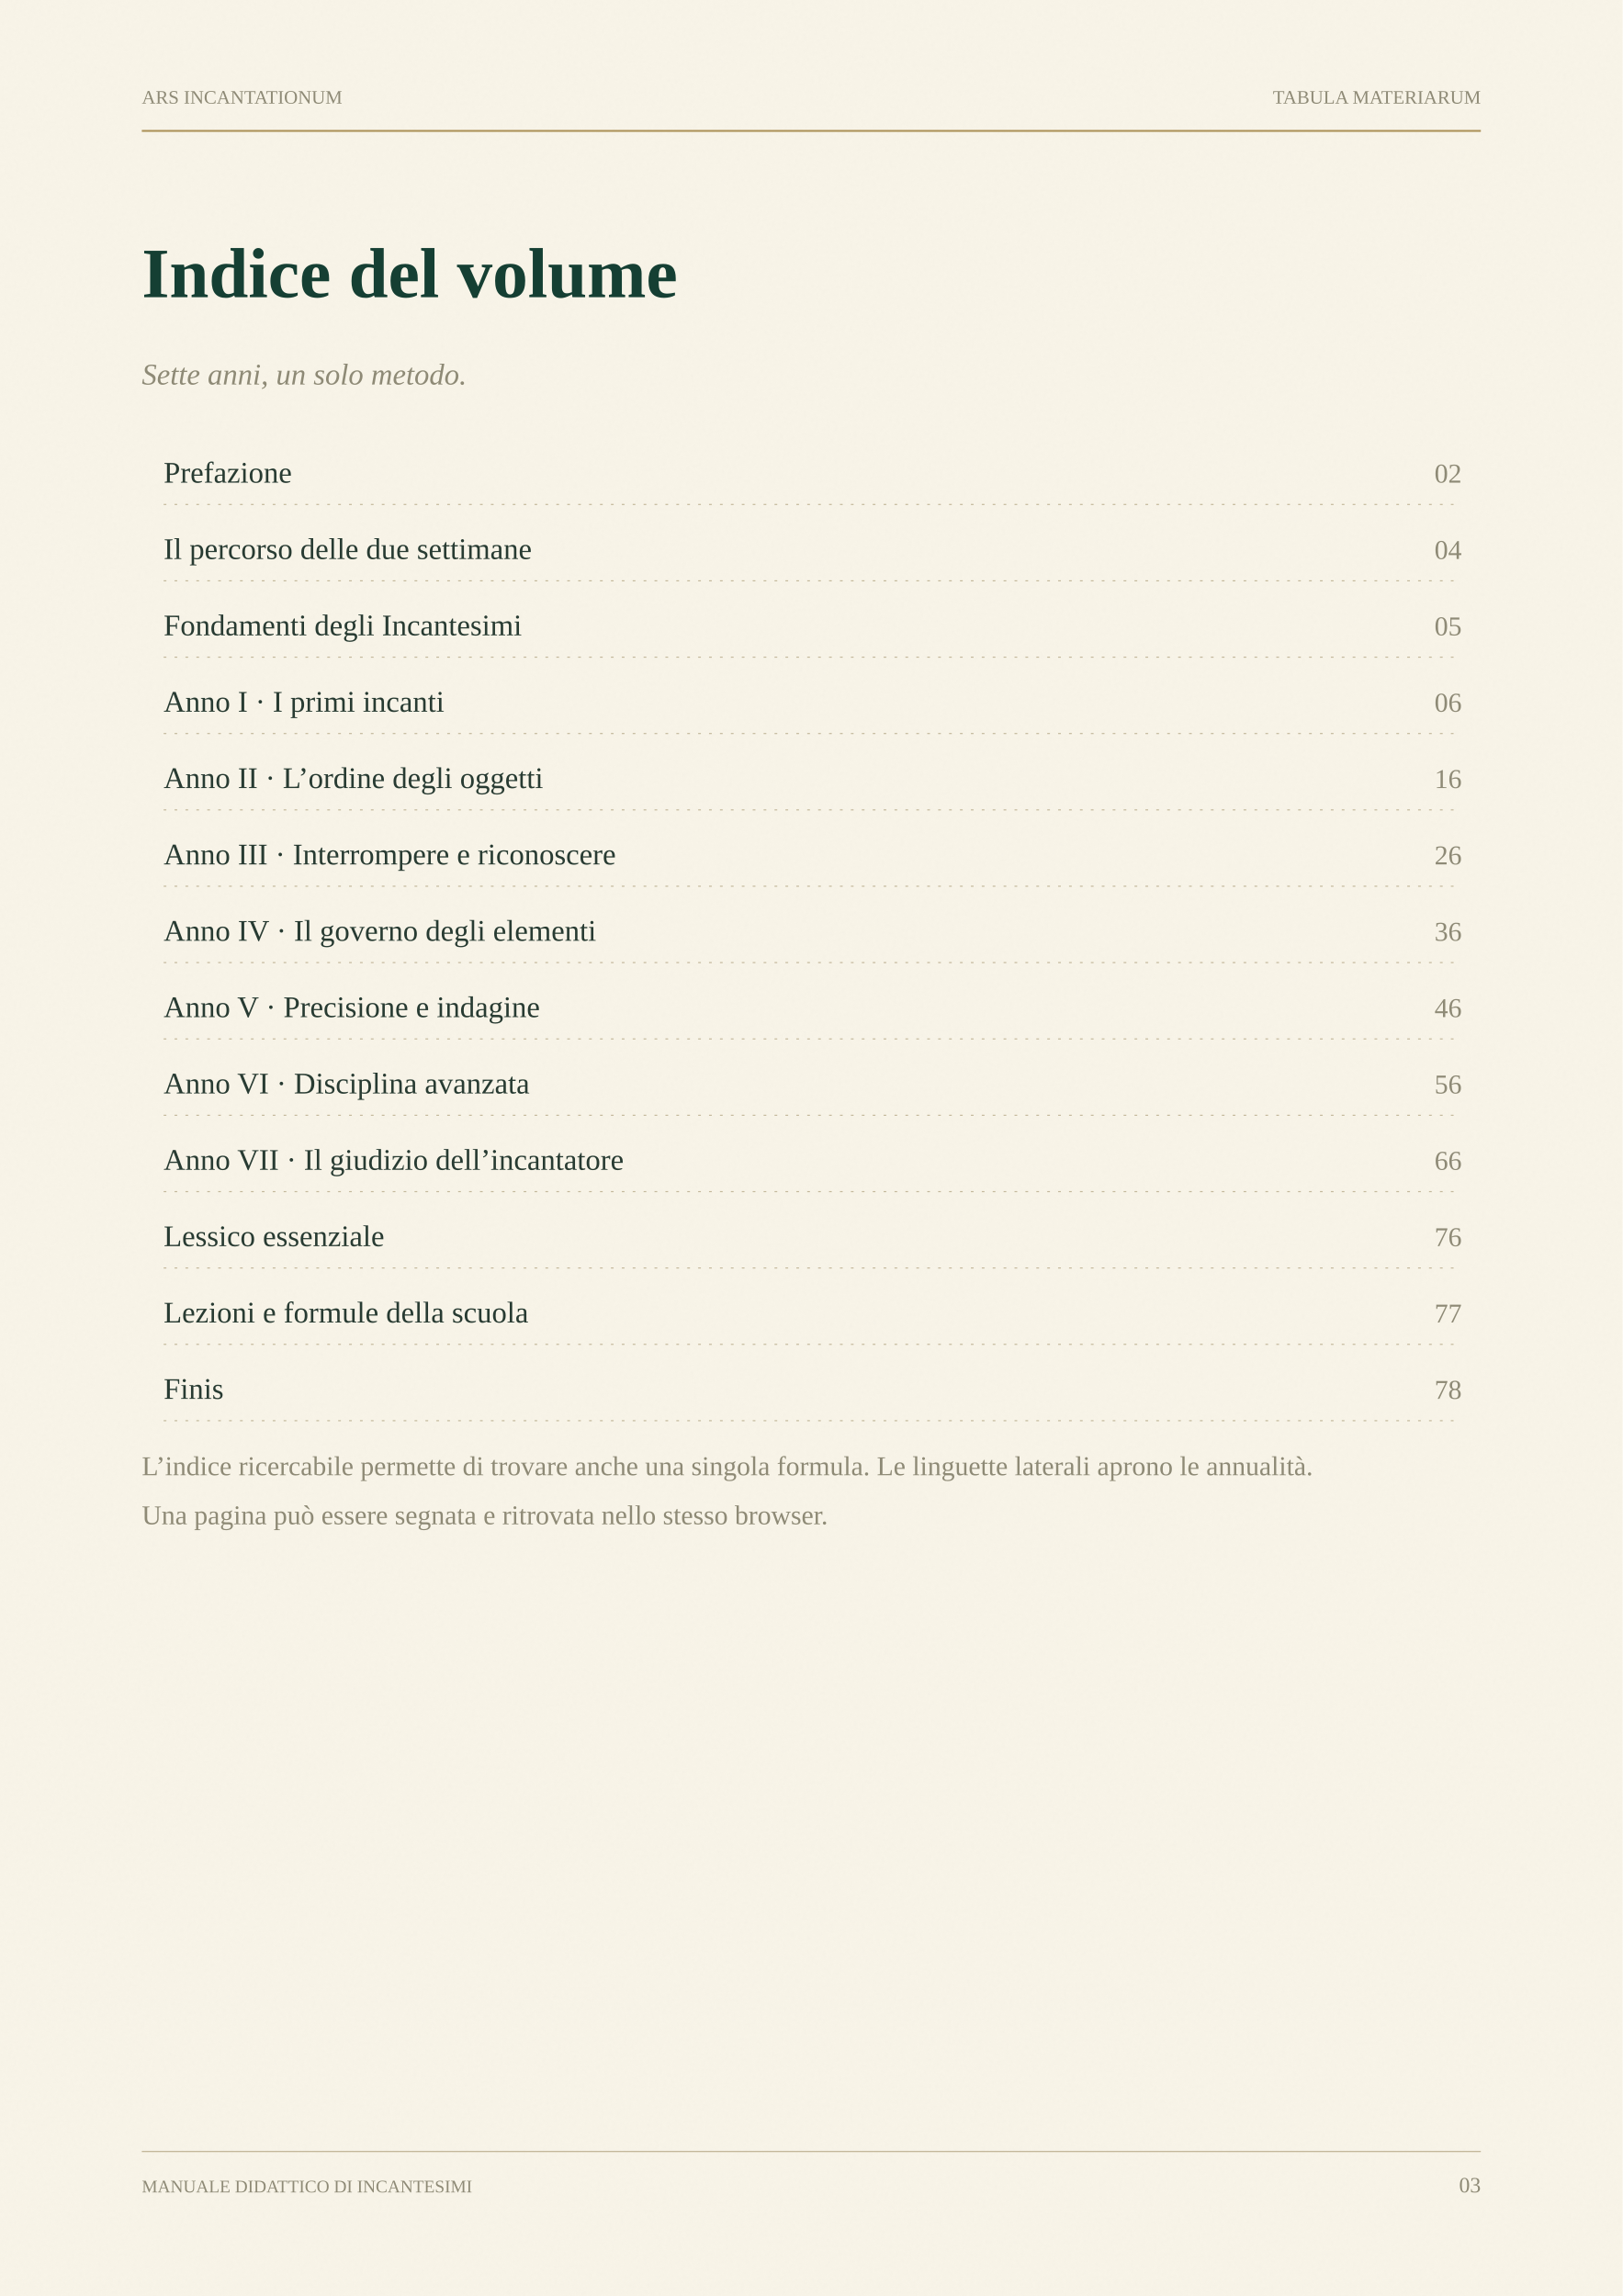
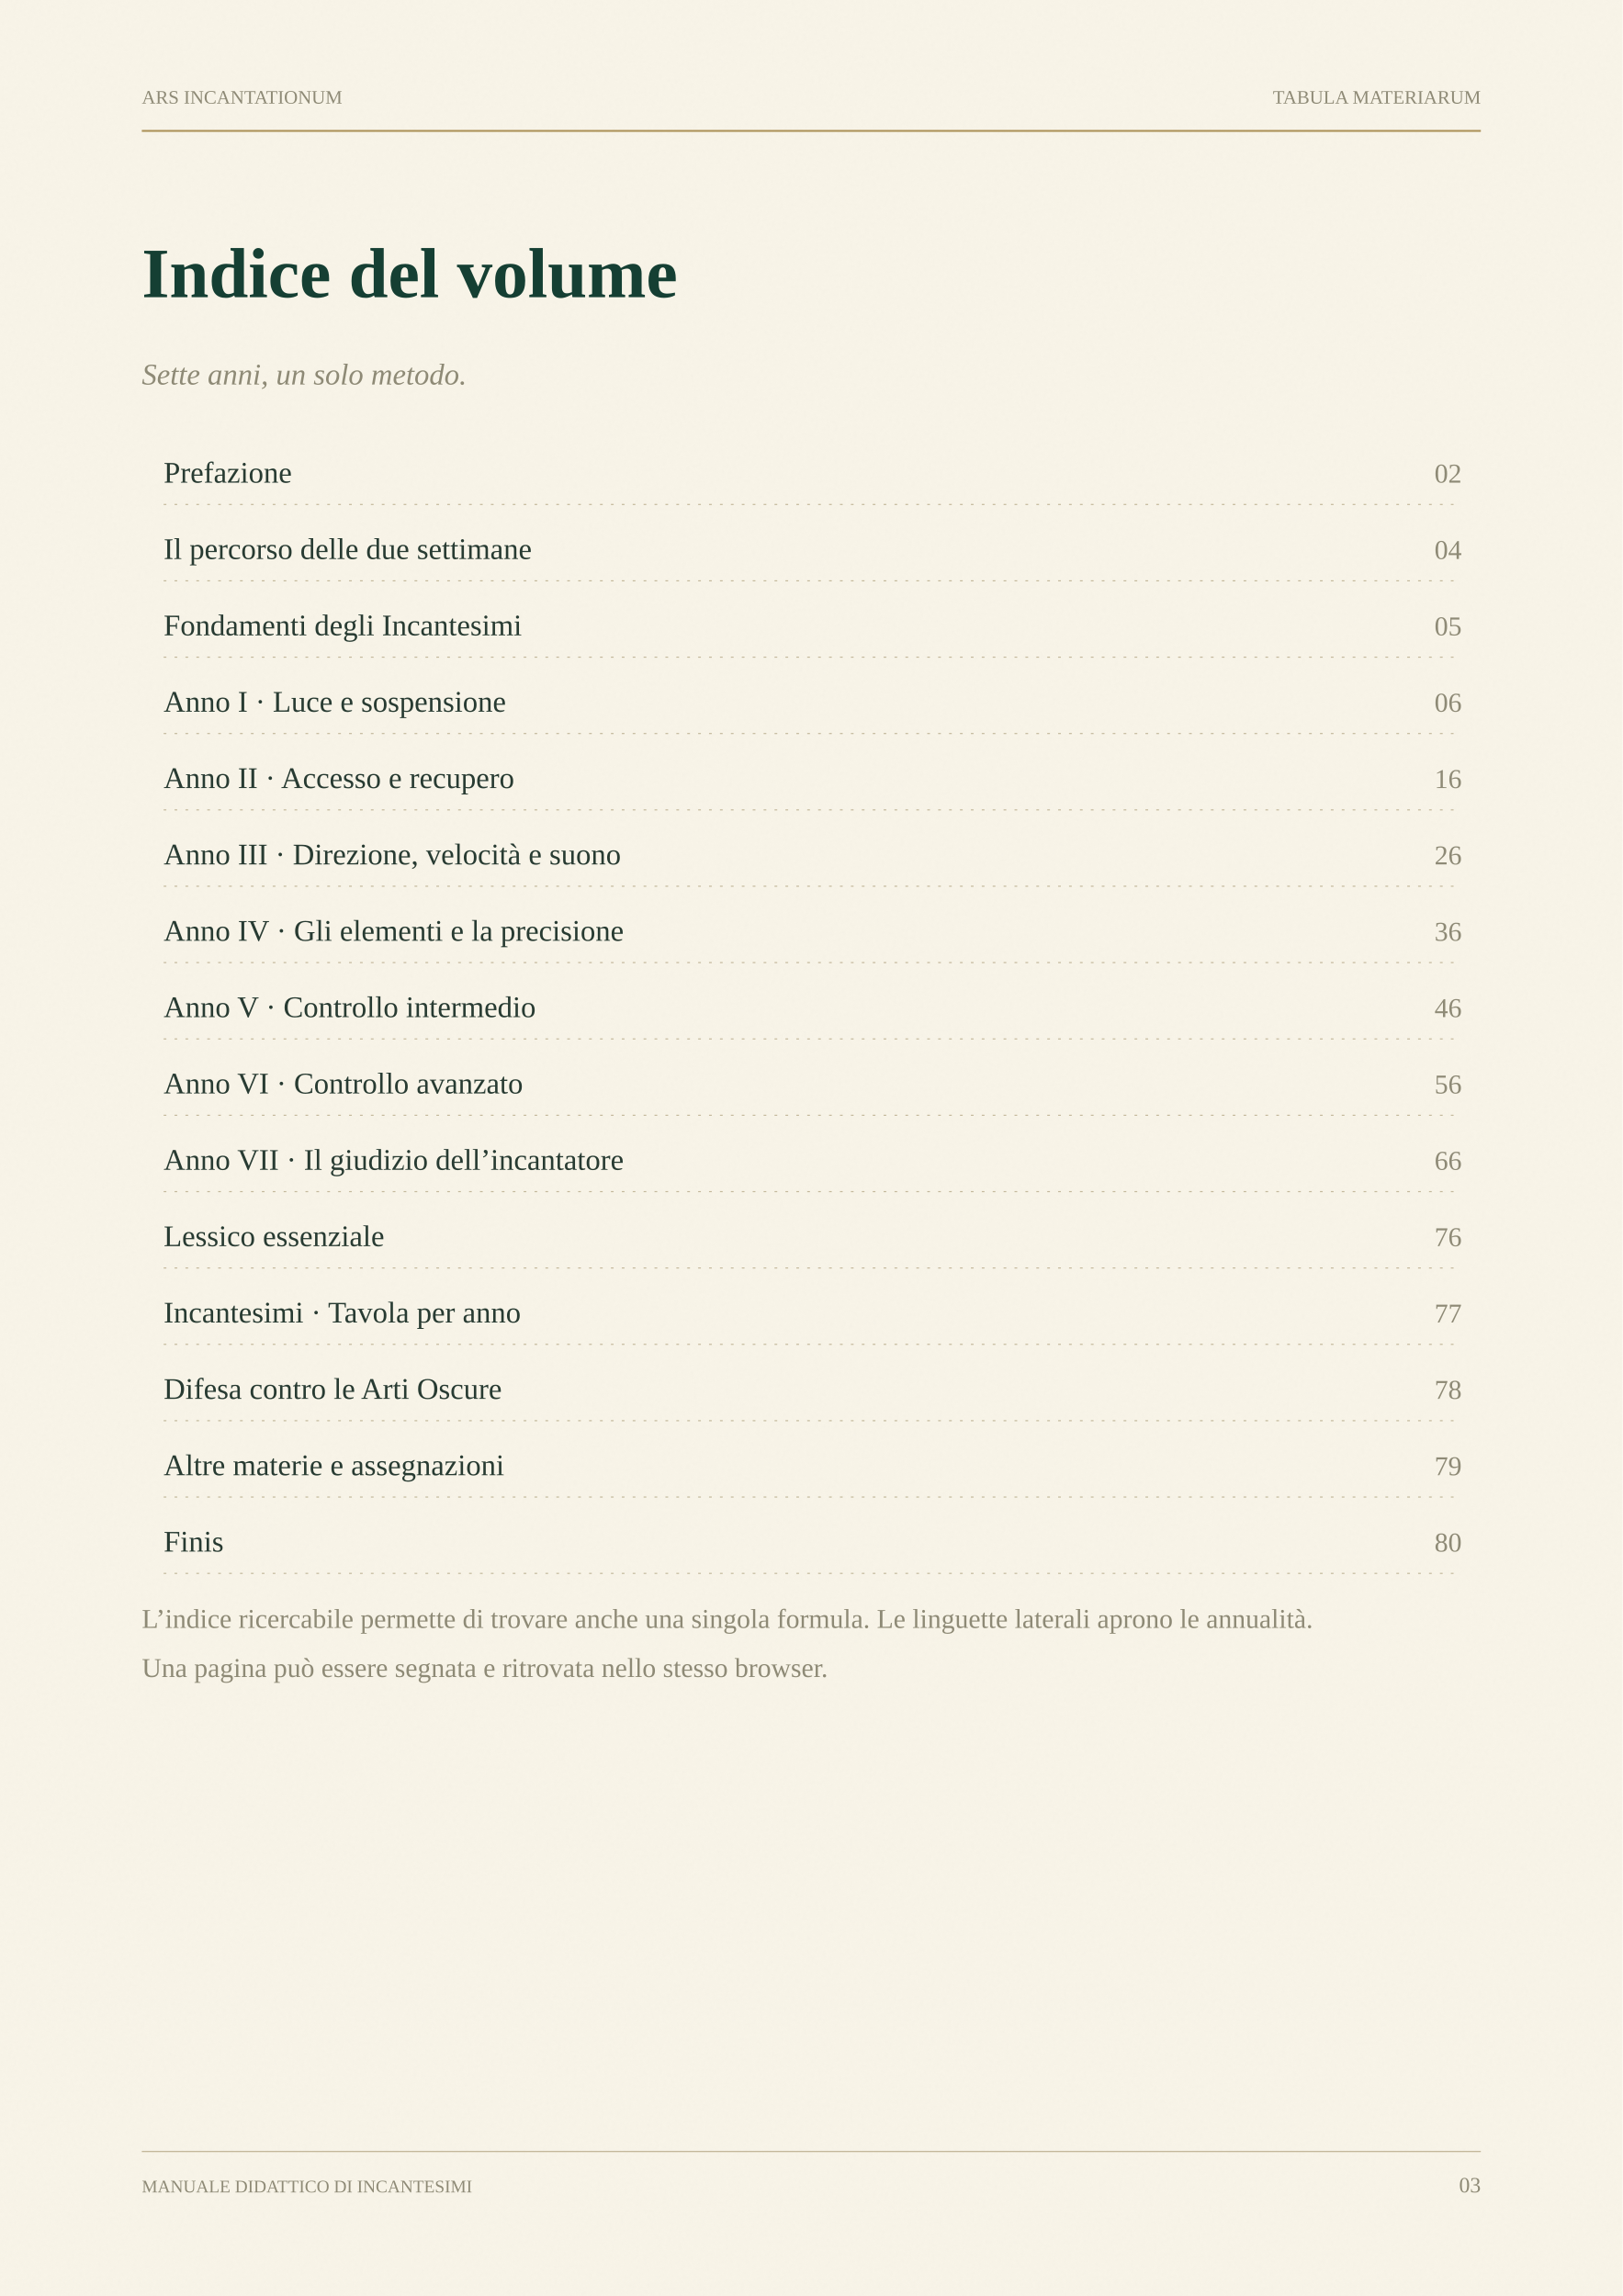
<svg xmlns="http://www.w3.org/2000/svg" width="595" height="842" viewBox="0 0 595 842">
  <defs>
    <filter id="grain">
      <feTurbulence type="fractalNoise" baseFrequency=".7" numOctaves="3" stitchTiles="stitch" />
      <feColorMatrix type="saturate" values="0" />
    </filter>
    <pattern id="paper" width="595" height="842" patternUnits="userSpaceOnUse">
      <rect width="595" height="842" filter="url(#grain)" opacity=".17" />
    </pattern>
    <linearGradient id="leather">
      <stop stop-color="#072a22" />
      <stop offset=".12" stop-color="#19483b" />
      <stop offset=".6" stop-color="#103c30" />
      <stop offset="1" stop-color="#05261e" />
    </linearGradient>
  </defs>
  <rect width="595" height="842" fill="#f8f4e8" />
  <rect width="595" height="842" fill="url(#paper)" opacity=".17" />
  <text x="52" y="38" font-family="Georgia, Times New Roman, serif" font-size="7" fill="#8e8a76">ARS INCANTATIONUM</text>
  <text x="543" y="38" font-family="Georgia, Times New Roman, serif" font-size="7" fill="#8e8a76" text-anchor="end">TABULA MATERIARUM</text>
  <path d="M52 48H543" stroke="#ac9258" stroke-width=".7" />
  <text x="52" y="109" font-family="Georgia, Times New Roman, serif" font-size="26" fill="#153f33" font-weight="bold">Indice del volume</text>
  <text x="52" y="141" font-family="Georgia, Times New Roman, serif" font-size="11" fill="#8e8a76" font-style="italic">Sette anni, un solo metodo.</text>
  <text x="60" y="177" font-family="Georgia, Times New Roman, serif" font-size="11" fill="#283b32">Prefazione</text>
  <text x="536" y="177" font-family="Georgia, Times New Roman, serif" font-size="10" fill="#8e8a76" text-anchor="end">02</text>
  <path d="M60 185H536" stroke="#c3b89b" stroke-dasharray="1 3" stroke-width=".4" />
  <text x="60" y="205" font-family="Georgia, Times New Roman, serif" font-size="11" fill="#283b32">Il percorso delle due settimane</text>
  <text x="536" y="205" font-family="Georgia, Times New Roman, serif" font-size="10" fill="#8e8a76" text-anchor="end">04</text>
  <path d="M60 213H536" stroke="#c3b89b" stroke-dasharray="1 3" stroke-width=".4" />
  <text x="60" y="233" font-family="Georgia, Times New Roman, serif" font-size="11" fill="#283b32">Fondamenti degli Incantesimi</text>
  <text x="536" y="233" font-family="Georgia, Times New Roman, serif" font-size="10" fill="#8e8a76" text-anchor="end">05</text>
  <path d="M60 241H536" stroke="#c3b89b" stroke-dasharray="1 3" stroke-width=".4" />
-   <text x="60" y="261" font-family="Georgia, Times New Roman, serif" font-size="11" fill="#283b32">Anno I · I primi incanti</text>
+   <text x="60" y="261" font-family="Georgia, Times New Roman, serif" font-size="11" fill="#283b32">Anno I · Luce e sospensione</text>
  <text x="536" y="261" font-family="Georgia, Times New Roman, serif" font-size="10" fill="#8e8a76" text-anchor="end">06</text>
  <path d="M60 269H536" stroke="#c3b89b" stroke-dasharray="1 3" stroke-width=".4" />
-   <text x="60" y="289" font-family="Georgia, Times New Roman, serif" font-size="11" fill="#283b32">Anno II · L’ordine degli oggetti</text>
+   <text x="60" y="289" font-family="Georgia, Times New Roman, serif" font-size="11" fill="#283b32">Anno II · Accesso e recupero</text>
  <text x="536" y="289" font-family="Georgia, Times New Roman, serif" font-size="10" fill="#8e8a76" text-anchor="end">16</text>
  <path d="M60 297H536" stroke="#c3b89b" stroke-dasharray="1 3" stroke-width=".4" />
-   <text x="60" y="317" font-family="Georgia, Times New Roman, serif" font-size="11" fill="#283b32">Anno III · Interrompere e riconoscere</text>
+   <text x="60" y="317" font-family="Georgia, Times New Roman, serif" font-size="11" fill="#283b32">Anno III · Direzione, velocità e suono</text>
  <text x="536" y="317" font-family="Georgia, Times New Roman, serif" font-size="10" fill="#8e8a76" text-anchor="end">26</text>
  <path d="M60 325H536" stroke="#c3b89b" stroke-dasharray="1 3" stroke-width=".4" />
-   <text x="60" y="345" font-family="Georgia, Times New Roman, serif" font-size="11" fill="#283b32">Anno IV · Il governo degli elementi</text>
+   <text x="60" y="345" font-family="Georgia, Times New Roman, serif" font-size="11" fill="#283b32">Anno IV · Gli elementi e la precisione</text>
  <text x="536" y="345" font-family="Georgia, Times New Roman, serif" font-size="10" fill="#8e8a76" text-anchor="end">36</text>
  <path d="M60 353H536" stroke="#c3b89b" stroke-dasharray="1 3" stroke-width=".4" />
-   <text x="60" y="373" font-family="Georgia, Times New Roman, serif" font-size="11" fill="#283b32">Anno V · Precisione e indagine</text>
+   <text x="60" y="373" font-family="Georgia, Times New Roman, serif" font-size="11" fill="#283b32">Anno V · Controllo intermedio</text>
  <text x="536" y="373" font-family="Georgia, Times New Roman, serif" font-size="10" fill="#8e8a76" text-anchor="end">46</text>
  <path d="M60 381H536" stroke="#c3b89b" stroke-dasharray="1 3" stroke-width=".4" />
-   <text x="60" y="401" font-family="Georgia, Times New Roman, serif" font-size="11" fill="#283b32">Anno VI · Disciplina avanzata</text>
+   <text x="60" y="401" font-family="Georgia, Times New Roman, serif" font-size="11" fill="#283b32">Anno VI · Controllo avanzato</text>
  <text x="536" y="401" font-family="Georgia, Times New Roman, serif" font-size="10" fill="#8e8a76" text-anchor="end">56</text>
  <path d="M60 409H536" stroke="#c3b89b" stroke-dasharray="1 3" stroke-width=".4" />
  <text x="60" y="429" font-family="Georgia, Times New Roman, serif" font-size="11" fill="#283b32">Anno VII · Il giudizio dell’incantatore</text>
  <text x="536" y="429" font-family="Georgia, Times New Roman, serif" font-size="10" fill="#8e8a76" text-anchor="end">66</text>
  <path d="M60 437H536" stroke="#c3b89b" stroke-dasharray="1 3" stroke-width=".4" />
  <text x="60" y="457" font-family="Georgia, Times New Roman, serif" font-size="11" fill="#283b32">Lessico essenziale</text>
  <text x="536" y="457" font-family="Georgia, Times New Roman, serif" font-size="10" fill="#8e8a76" text-anchor="end">76</text>
  <path d="M60 465H536" stroke="#c3b89b" stroke-dasharray="1 3" stroke-width=".4" />
-   <text x="60" y="485" font-family="Georgia, Times New Roman, serif" font-size="11" fill="#283b32">Lezioni e formule della scuola</text>
+   <text x="60" y="485" font-family="Georgia, Times New Roman, serif" font-size="11" fill="#283b32">Incantesimi · Tavola per anno</text>
  <text x="536" y="485" font-family="Georgia, Times New Roman, serif" font-size="10" fill="#8e8a76" text-anchor="end">77</text>
  <path d="M60 493H536" stroke="#c3b89b" stroke-dasharray="1 3" stroke-width=".4" />
-   <text x="60" y="513" font-family="Georgia, Times New Roman, serif" font-size="11" fill="#283b32">Finis</text>
+   <text x="60" y="513" font-family="Georgia, Times New Roman, serif" font-size="11" fill="#283b32">Difesa contro le Arti Oscure</text>
  <text x="536" y="513" font-family="Georgia, Times New Roman, serif" font-size="10" fill="#8e8a76" text-anchor="end">78</text>
  <path d="M60 521H536" stroke="#c3b89b" stroke-dasharray="1 3" stroke-width=".4" />
-   <text x="52" y="541" font-family="Georgia, Times New Roman, serif" font-size="10" fill="#8e8a76">L’indice ricercabile permette di trovare anche una singola formula. Le linguette laterali aprono le annualità.</text>
-   <text x="52" y="559" font-family="Georgia, Times New Roman, serif" font-size="10" fill="#8e8a76">Una pagina può essere segnata e ritrovata nello stesso browser.</text>
+   <text x="60" y="541" font-family="Georgia, Times New Roman, serif" font-size="11" fill="#283b32">Altre materie e assegnazioni</text>
+   <text x="536" y="541" font-family="Georgia, Times New Roman, serif" font-size="10" fill="#8e8a76" text-anchor="end">79</text>
+   <path d="M60 549H536" stroke="#c3b89b" stroke-dasharray="1 3" stroke-width=".4" />
+   <text x="60" y="569" font-family="Georgia, Times New Roman, serif" font-size="11" fill="#283b32">Finis</text>
+   <text x="536" y="569" font-family="Georgia, Times New Roman, serif" font-size="10" fill="#8e8a76" text-anchor="end">80</text>
+   <path d="M60 577H536" stroke="#c3b89b" stroke-dasharray="1 3" stroke-width=".4" />
+   <text x="52" y="597" font-family="Georgia, Times New Roman, serif" font-size="10" fill="#8e8a76">L’indice ricercabile permette di trovare anche una singola formula. Le linguette laterali aprono le annualità.</text>
+   <text x="52" y="615" font-family="Georgia, Times New Roman, serif" font-size="10" fill="#8e8a76">Una pagina può essere segnata e ritrovata nello stesso browser.</text>
  <path d="M52 789H543" stroke="#c3b89b" stroke-width=".45" />
  <text x="52" y="804" font-family="Georgia, Times New Roman, serif" font-size="6.5" fill="#8e8a76">MANUALE DIDATTICO DI INCANTESIMI</text>
  <text x="543" y="804" font-family="Georgia, Times New Roman, serif" font-size="8" fill="#8e8a76" text-anchor="end">03</text>
</svg>
